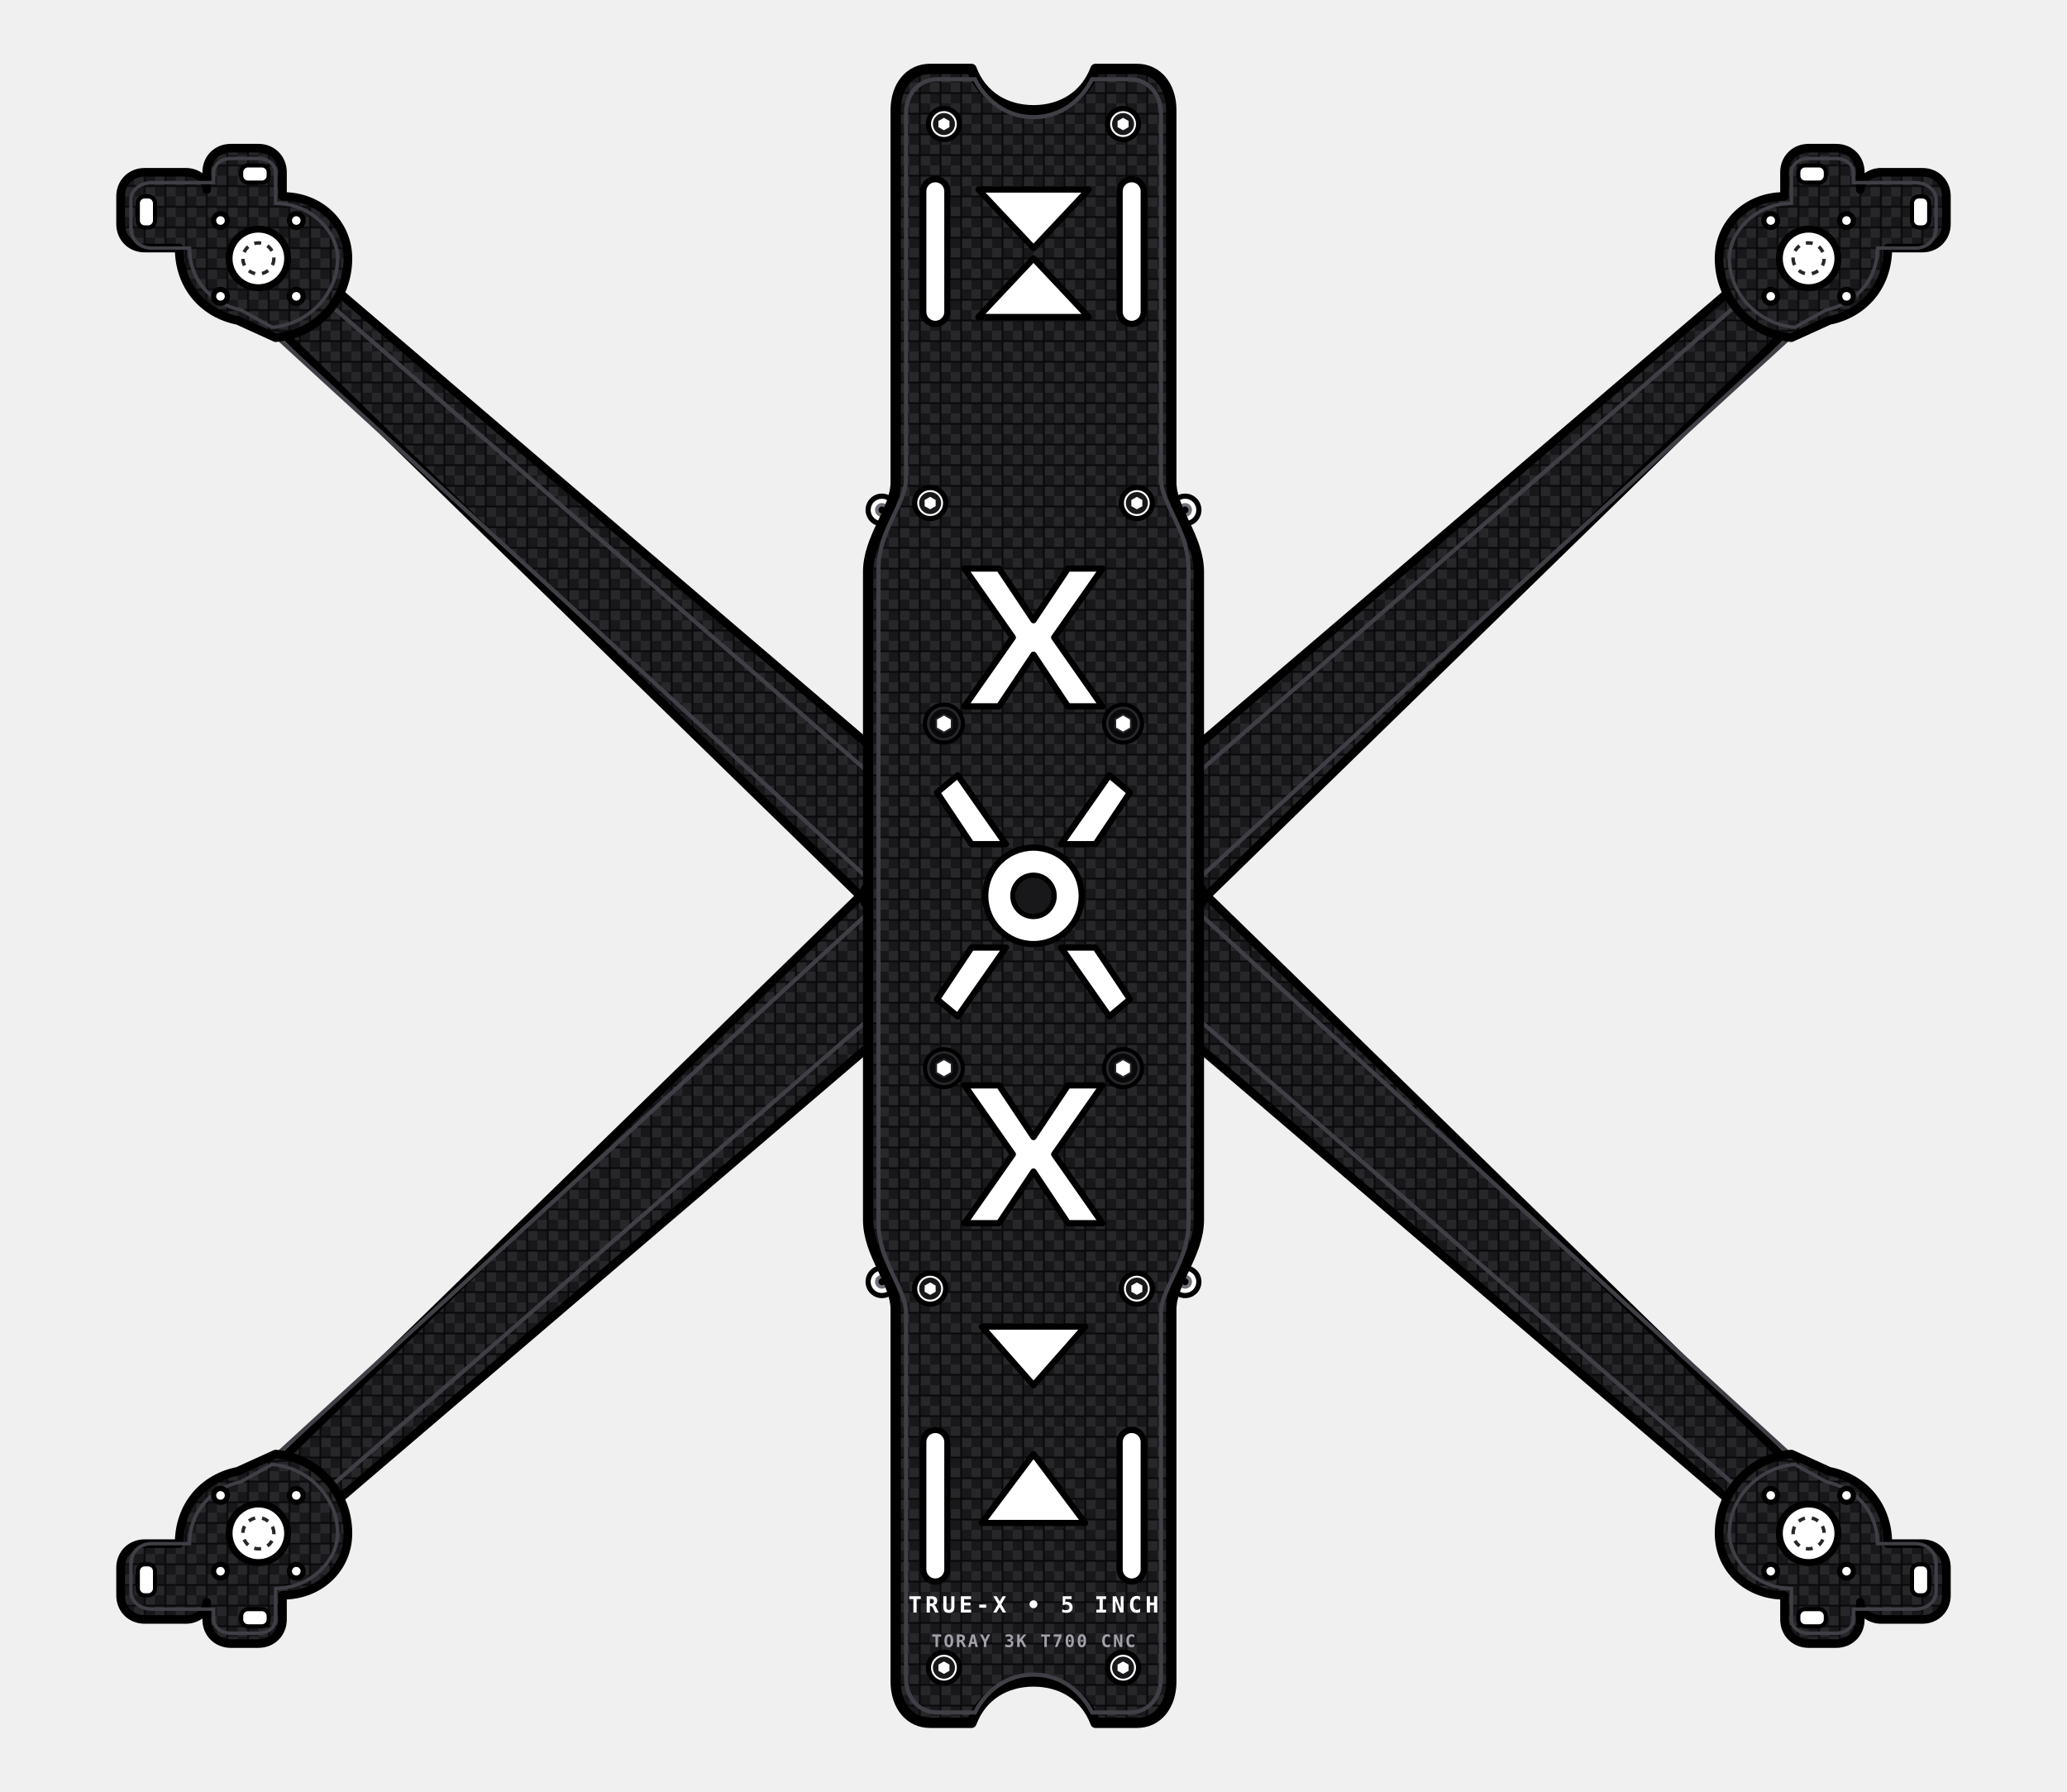
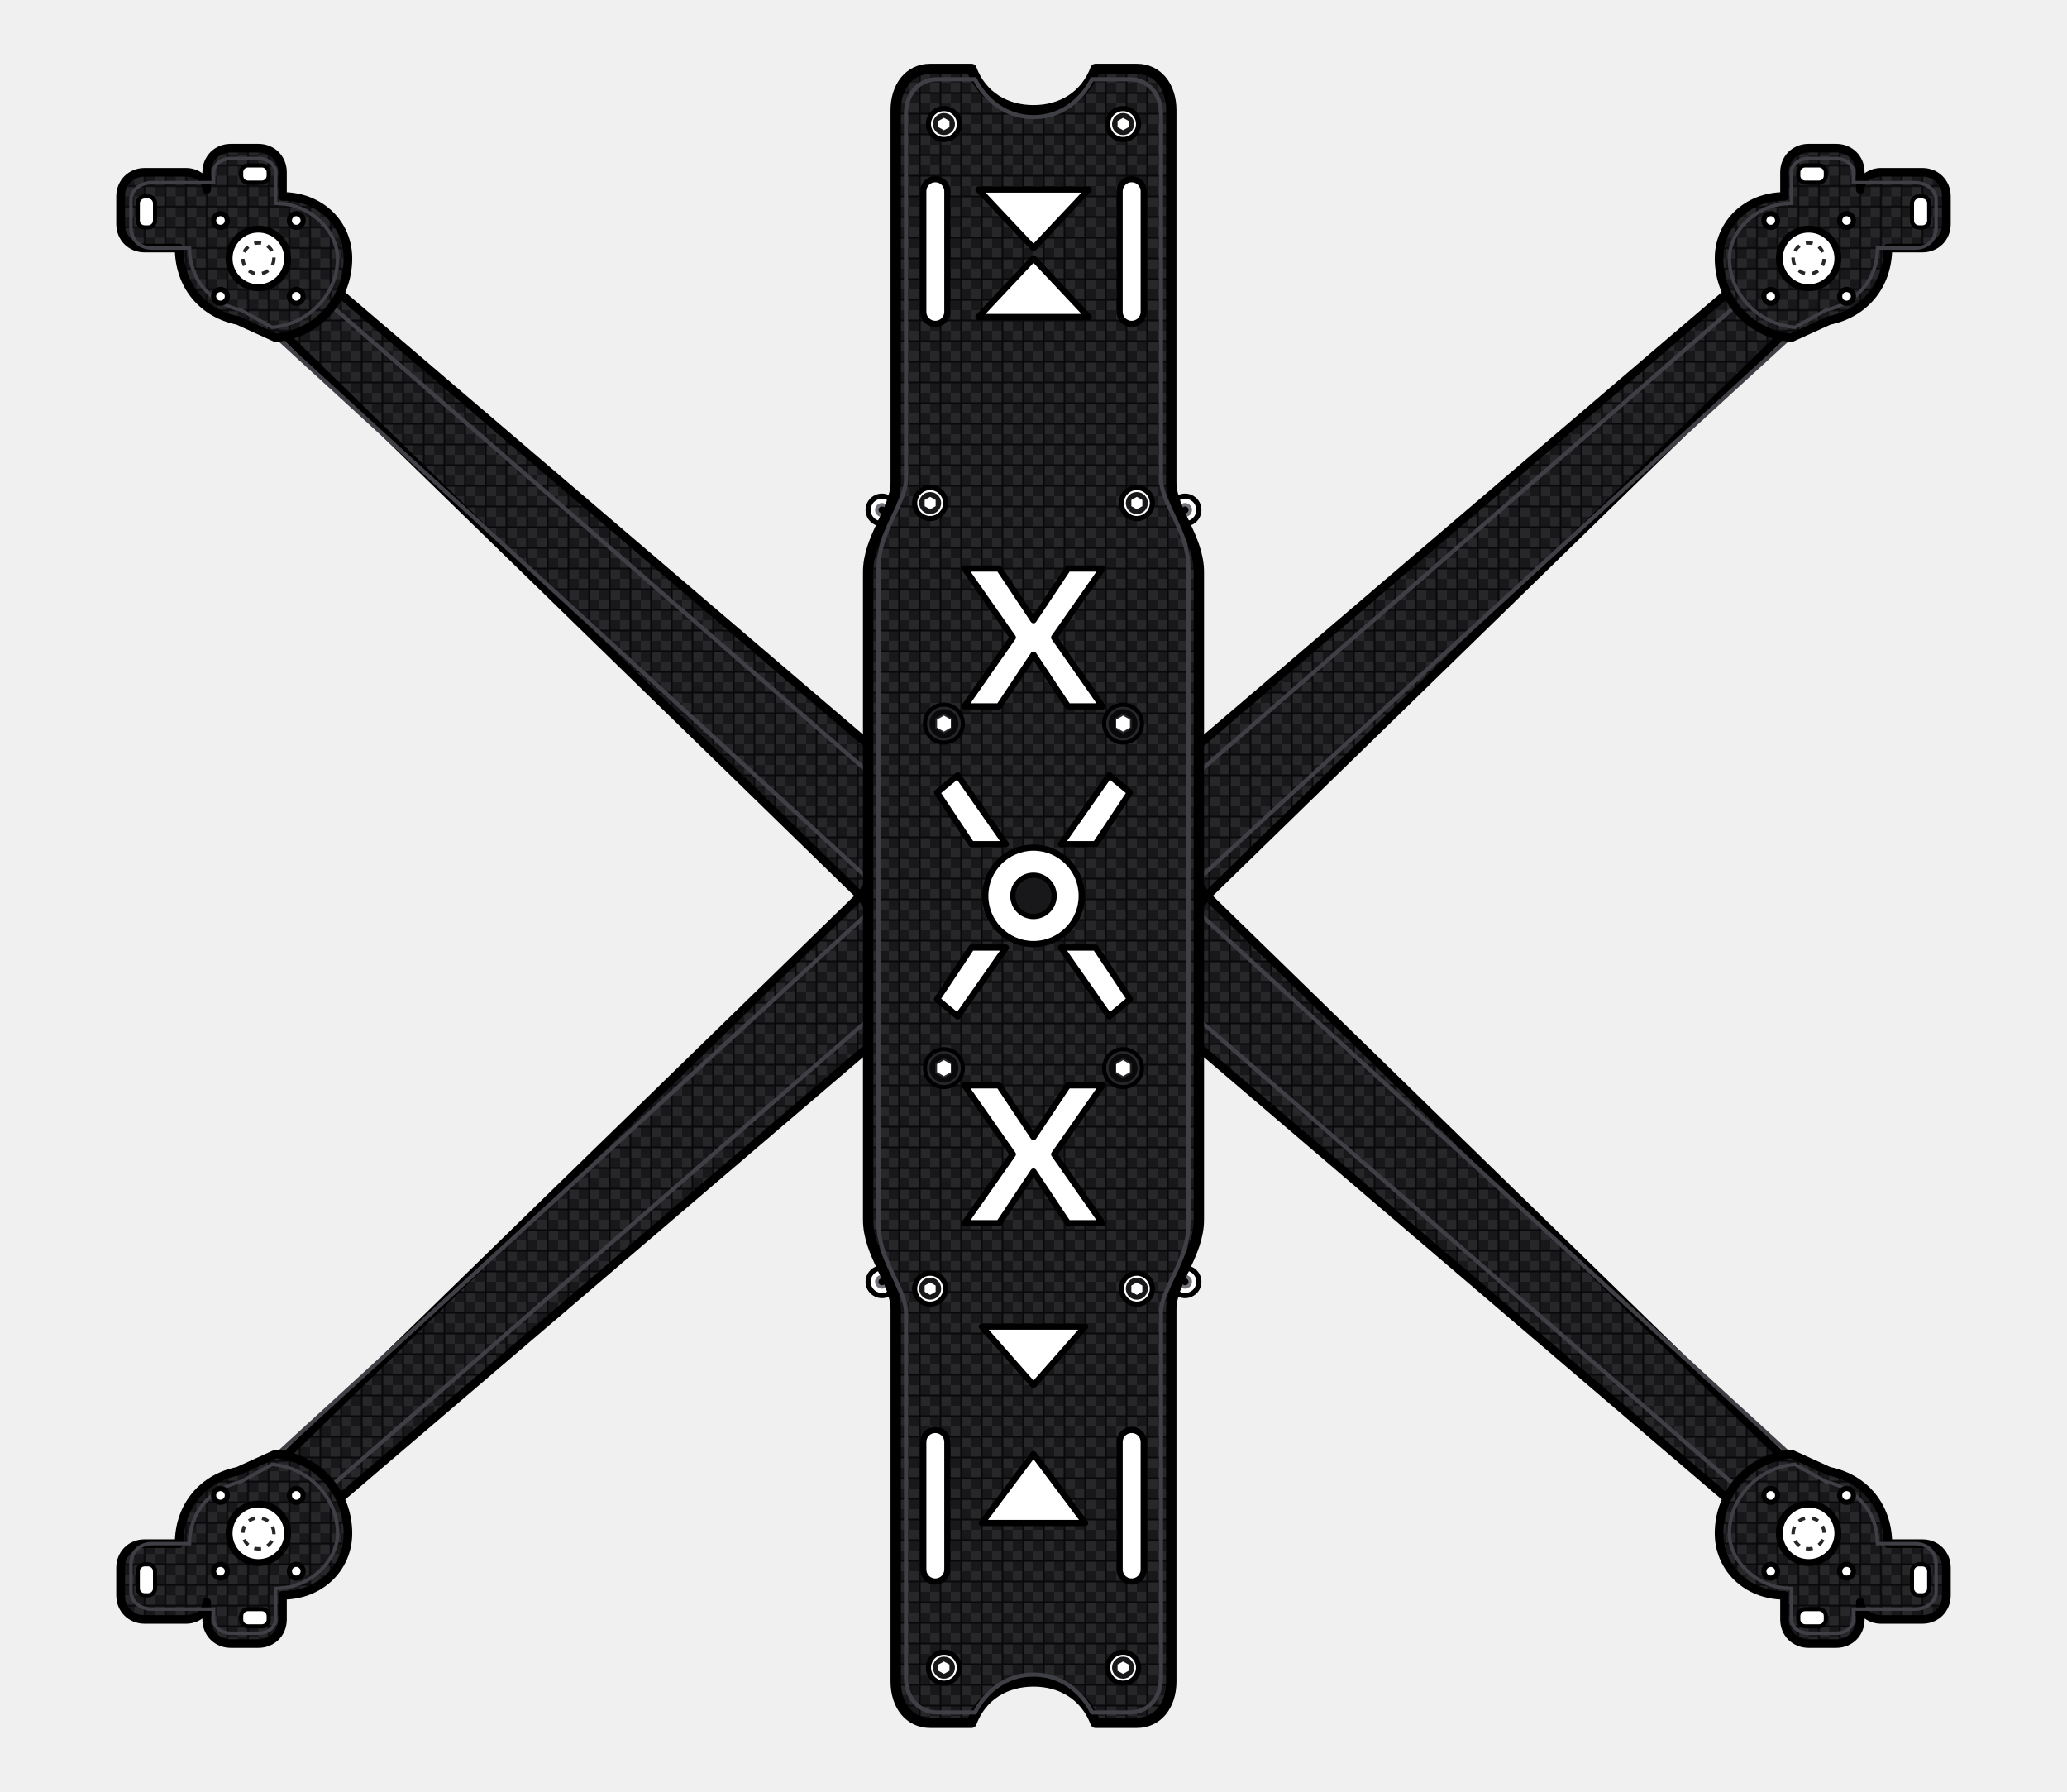
<svg xmlns="http://www.w3.org/2000/svg" viewBox="0 0 600 520" width="600" height="520">
  <defs>
    <pattern id="carbon-weave" width="6" height="6" patternUnits="userSpaceOnUse">
      <rect width="6" height="6" fill="#18181b" />
      <rect x="0" y="0" width="3" height="3" fill="#27272a" />
      <rect x="3" y="3" width="3" height="3" fill="#27272a" />
      <line x1="0" y1="3" x2="6" y2="3" stroke="#09090b" stroke-width="0.5" />
      <line x1="3" y1="0" x2="3" y2="6" stroke="#09090b" stroke-width="0.5" />
    </pattern>
    <g id="screw-btr">
      <circle cx="0" cy="0" r="5.5" fill="#27272a" stroke="#000000" stroke-width="1.2" />
      <circle cx="0" cy="0" r="4.2" fill="#09090b" />
      <polygon points="0,-2.6 2.25,-1.3 2.25,1.3 0,2.6 -2.25,1.3 -2.25,-1.3" fill="#ffffff" stroke="#27272a" stroke-width="0.5" />
    </g>
    <g id="screw-standoff">
      <circle cx="0" cy="0" r="4.5" fill="#ffffff" stroke="#000000" stroke-width="1.5" />
      <circle cx="0" cy="0" r="3.2" fill="#18181b" />
      <polygon points="0,-1.8 1.6,-0.9 1.6,0.9 0,1.8 -1.6,0.9 -1.6,-0.9" fill="#ffffff" />
    </g>
    <g id="standoff-barrel">
      <circle cx="0" cy="0" r="4" fill="#ffffff" stroke="#000000" stroke-width="1.5" />
      <circle cx="0" cy="0" r="2" fill="#71717a" />
      <circle cx="0" cy="0" r="1" fill="#000000" />
    </g>
    <g id="motor-mount-fl">
      <path d="M -6 18             C -16 16, -23 8, -23 -3            L -33 -3             C -37 -3, -40 -6, -40 -10             L -40 -18             C -40 -22, -37 -25, -33 -25             L -21 -25             C -18 -25, -15 -23, -15 -20             L -15 -25             C -15 -29, -12 -32, -8 -32             L 0 -32             C 4 -32, 7 -29, 7 -25             L 7 -18             C 18 -18, 26 -10, 26 0             C 26 12, 17 22, 5 23             Z" fill="url(#carbon-weave)" stroke="#000000" stroke-width="2.5" stroke-linejoin="round" />
      <path d="M -5 15 C -14 13, -20 6, -20 -3 L -31 -3 C -34 -3, -37 -5, -37 -9 L -37 -17 C -37 -20, -34 -22, -31 -22 L -20 -22 L -13 -22 L -13 -25 C -13 -27, -11 -29, -8 -29 L 0 -29 C 3 -29, 5 -27, 5 -25 L 5 -16 C 15 -16, 23 -8, 23 0 C 23 10, 15 19, 4 20 Z" fill="none" stroke="#3f3f46" stroke-width="1" />
      <circle cx="0" cy="0" r="8.5" fill="#ffffff" stroke="#000000" stroke-width="2" />
      <circle cx="0" cy="0" r="4.5" fill="none" stroke="#27272a" stroke-width="1" stroke-dasharray="2 2" />
      <g fill="#ffffff" stroke="#000000" stroke-width="1.5">
        <rect x="-13" y="-13" width="4" height="4" rx="2" transform="rotate(45 -11 -11)" />
        <rect x="9" y="-13" width="4" height="4" rx="2" transform="rotate(-45 11 -11)" />
        <rect x="-13" y="9" width="4" height="4" rx="2" transform="rotate(-45 -11 11)" />
        <rect x="9" y="9" width="4" height="4" rx="2" transform="rotate(45 11 11)" />
      </g>
      <rect x="-35" y="-18" width="5" height="9" rx="2" fill="#ffffff" stroke="#000000" stroke-width="1.2" />
      <rect x="-5" y="-27" width="8" height="5" rx="2" fill="#ffffff" stroke="#000000" stroke-width="1.2" />
    </g>
  </defs>
  <g id="drone-frame-assembly">
    <g id="carbon-arms">
      <path d="M 280 240             L 95 82             C 90 77, 85 75, 75 75             L 70 85             L 260 270 Z" fill="url(#carbon-weave)" stroke="#000000" stroke-width="2.5" />
      <line x1="275" y1="244" x2="93" y2="86" stroke="#3f3f46" stroke-width="1.2" />
      <line x1="264" y1="266" x2="74" y2="92" stroke="#3f3f46" stroke-width="1.2" />
      <path d="M 320 240             L 505 82             C 510 77, 515 75, 525 75             L 530 85             L 340 270 Z" fill="url(#carbon-weave)" stroke="#000000" stroke-width="2.5" />
      <line x1="325" y1="244" x2="507" y2="86" stroke="#3f3f46" stroke-width="1.2" />
      <line x1="336" y1="266" x2="526" y2="92" stroke="#3f3f46" stroke-width="1.2" />
      <path d="M 260 250             L 70 435             L 75 445             C 85 445, 90 443, 95 438             L 280 280 Z" fill="url(#carbon-weave)" stroke="#000000" stroke-width="2.5" />
      <line x1="264" y1="254" x2="74" y2="428" stroke="#3f3f46" stroke-width="1.2" />
      <line x1="275" y1="276" x2="93" y2="434" stroke="#3f3f46" stroke-width="1.2" />
      <path d="M 340 250             L 530 435             L 525 445             C 515 445, 510 443, 505 438             L 320 280 Z" fill="url(#carbon-weave)" stroke="#000000" stroke-width="2.5" />
      <line x1="336" y1="254" x2="526" y2="428" stroke="#3f3f46" stroke-width="1.2" />
      <line x1="325" y1="276" x2="507" y2="434" stroke="#3f3f46" stroke-width="1.2" />
    </g>
    <g transform="translate(75, 75)">
      <use href="#motor-mount-fl" />
    </g>
    <g transform="translate(525, 75) scale(-1, 1)">
      <use href="#motor-mount-fl" />
    </g>
    <g transform="translate(75, 445) scale(1, -1)">
      <use href="#motor-mount-fl" />
    </g>
    <g transform="translate(525, 445) scale(-1, -1)">
      <use href="#motor-mount-fl" />
    </g>
    <g id="visible-standoffs">
      <use href="#standoff-barrel" x="256" y="148" />
      <use href="#standoff-barrel" x="344" y="148" />
      <use href="#standoff-barrel" x="254" y="260" />
      <use href="#standoff-barrel" x="346" y="260" />
      <use href="#standoff-barrel" x="256" y="372" />
      <use href="#standoff-barrel" x="344" y="372" />
    </g>
    <g id="top-plate">
      <path d="M 270 20             L 282 20             C 285 28, 292 32, 300 32             C 308 32, 315 28, 318 20             L 330 20             C 336 20, 340 25, 340 32             L 340 140             C 340 148, 348 156, 348 166             L 348 354             C 348 364, 340 372, 340 380             L 340 488             C 340 495, 336 500, 330 500             L 318 500             C 315 492, 308 488, 300 488             C 292 488, 285 492, 282 500             L 270 500             C 264 500, 260 495, 260 488             L 260 380             C 260 372, 252 364, 252 354             L 252 166             C 252 156, 260 148, 260 140             L 260 32             C 260 25, 264 20, 270 20 Z" fill="url(#carbon-weave)" stroke="#000000" stroke-width="3" stroke-linejoin="round" />
      <path d="M 272 23             L 283 23             C 286 29, 292 34, 300 34             C 308 34, 314 29, 317 23             L 328 23             C 333 23, 337 27, 337 33             L 337 139             C 337 146, 345 154, 345 165             L 345 355             C 345 366, 337 374, 337 381             L 337 487             C 337 493, 333 497, 328 497             L 317 497             C 314 491, 308 486, 300 486             C 292 486, 286 491, 283 497             L 272 497             C 267 497, 263 493, 263 487             L 263 381             C 263 374, 255 366, 255 355             L 255 165             C 255 154, 263 146, 263 139             L 263 33             C 263 27, 267 23, 272 23 Z" fill="none" stroke="#3f3f46" stroke-width="1.2" />
    </g>
    <g id="top-plate-cutouts" fill="#ffffff" stroke="#000000" stroke-width="1.8" stroke-linejoin="round">
      <rect x="268" y="52" width="7" height="42" rx="3.5" />
      <rect x="325" y="52" width="7" height="42" rx="3.5" />
      <polygon points="284,55 316,55 300,72" />
      <polygon points="300,75 316,92 284,92" />
      <polygon points="280,165 294,185 280,205 290,205 300,190 310,205 320,205 306,185 320,165 310,165 300,180 290,165" />
      <polygon points="278,225 292,245 282,245 272,230" />
      <polygon points="322,225 308,245 318,245 328,230" />
      <polygon points="282,275 292,275 278,295 272,290" />
      <polygon points="318,275 308,275 322,295 328,290" />
      <circle cx="300" cy="260" r="14" />
      <polygon points="280,315 294,335 280,355 290,355 300,340 310,355 320,355 306,335 320,315 310,315 300,330 290,315" />
      <polygon points="285,385 315,385 300,402" />
      <rect x="268" y="415" width="7" height="44" rx="3.5" />
      <rect x="325" y="415" width="7" height="44" rx="3.5" />
      <polygon points="300,422 315,442 285,442" />
    </g>
    <circle cx="300" cy="260" r="6" fill="#18181b" stroke="#000000" stroke-width="1.5" />
    <g id="screws">
      <use href="#screw-standoff" x="274" y="36" />
      <use href="#screw-standoff" x="326" y="36" />
      <use href="#screw-standoff" x="270" y="146" />
      <use href="#screw-standoff" x="330" y="146" />
      <use href="#screw-btr" x="274" y="210" />
      <use href="#screw-btr" x="326" y="210" />
      <use href="#screw-btr" x="274" y="310" />
      <use href="#screw-btr" x="326" y="310" />
      <use href="#screw-standoff" x="270" y="374" />
      <use href="#screw-standoff" x="330" y="374" />
      <use href="#screw-standoff" x="274" y="484" />
      <use href="#screw-standoff" x="326" y="484" />
    </g>
-     <text x="300" y="468" text-anchor="middle" font-family="system-ui, monospace, sans-serif" font-size="6.5" font-weight="900" fill="#ffffff" letter-spacing="1">
-       TRUE-X • 5 INCH
-     </text>
-     <text x="300" y="478" text-anchor="middle" font-family="system-ui, monospace, sans-serif" font-size="5" font-weight="700" fill="#a1a1aa" letter-spacing="0.5">
-       TORAY 3K T700 CNC
-     </text>
  </g>
</svg>
